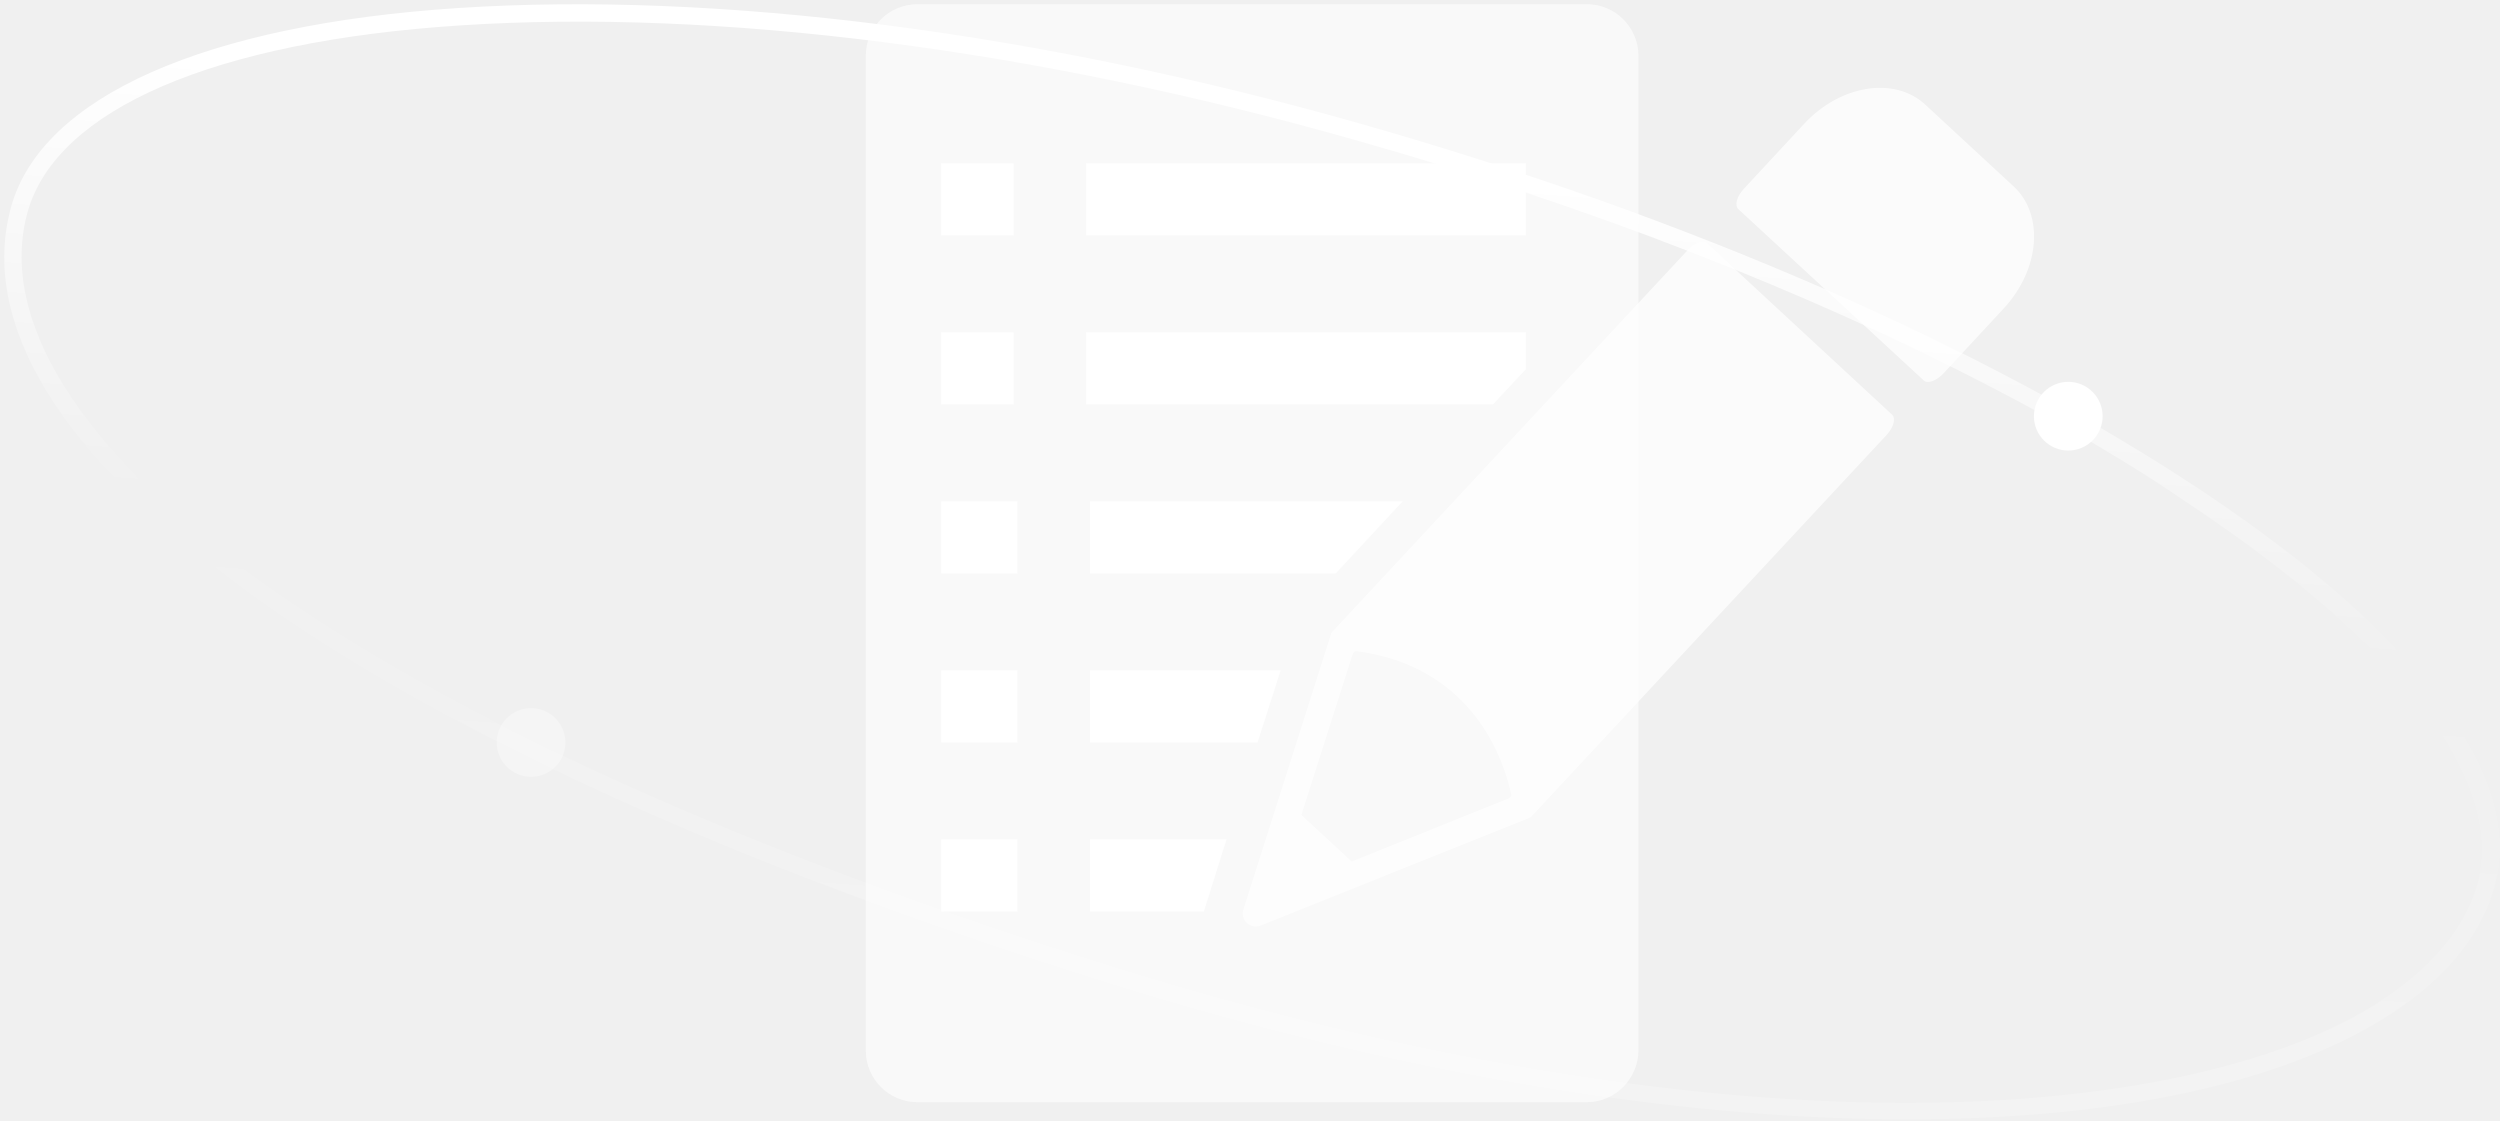
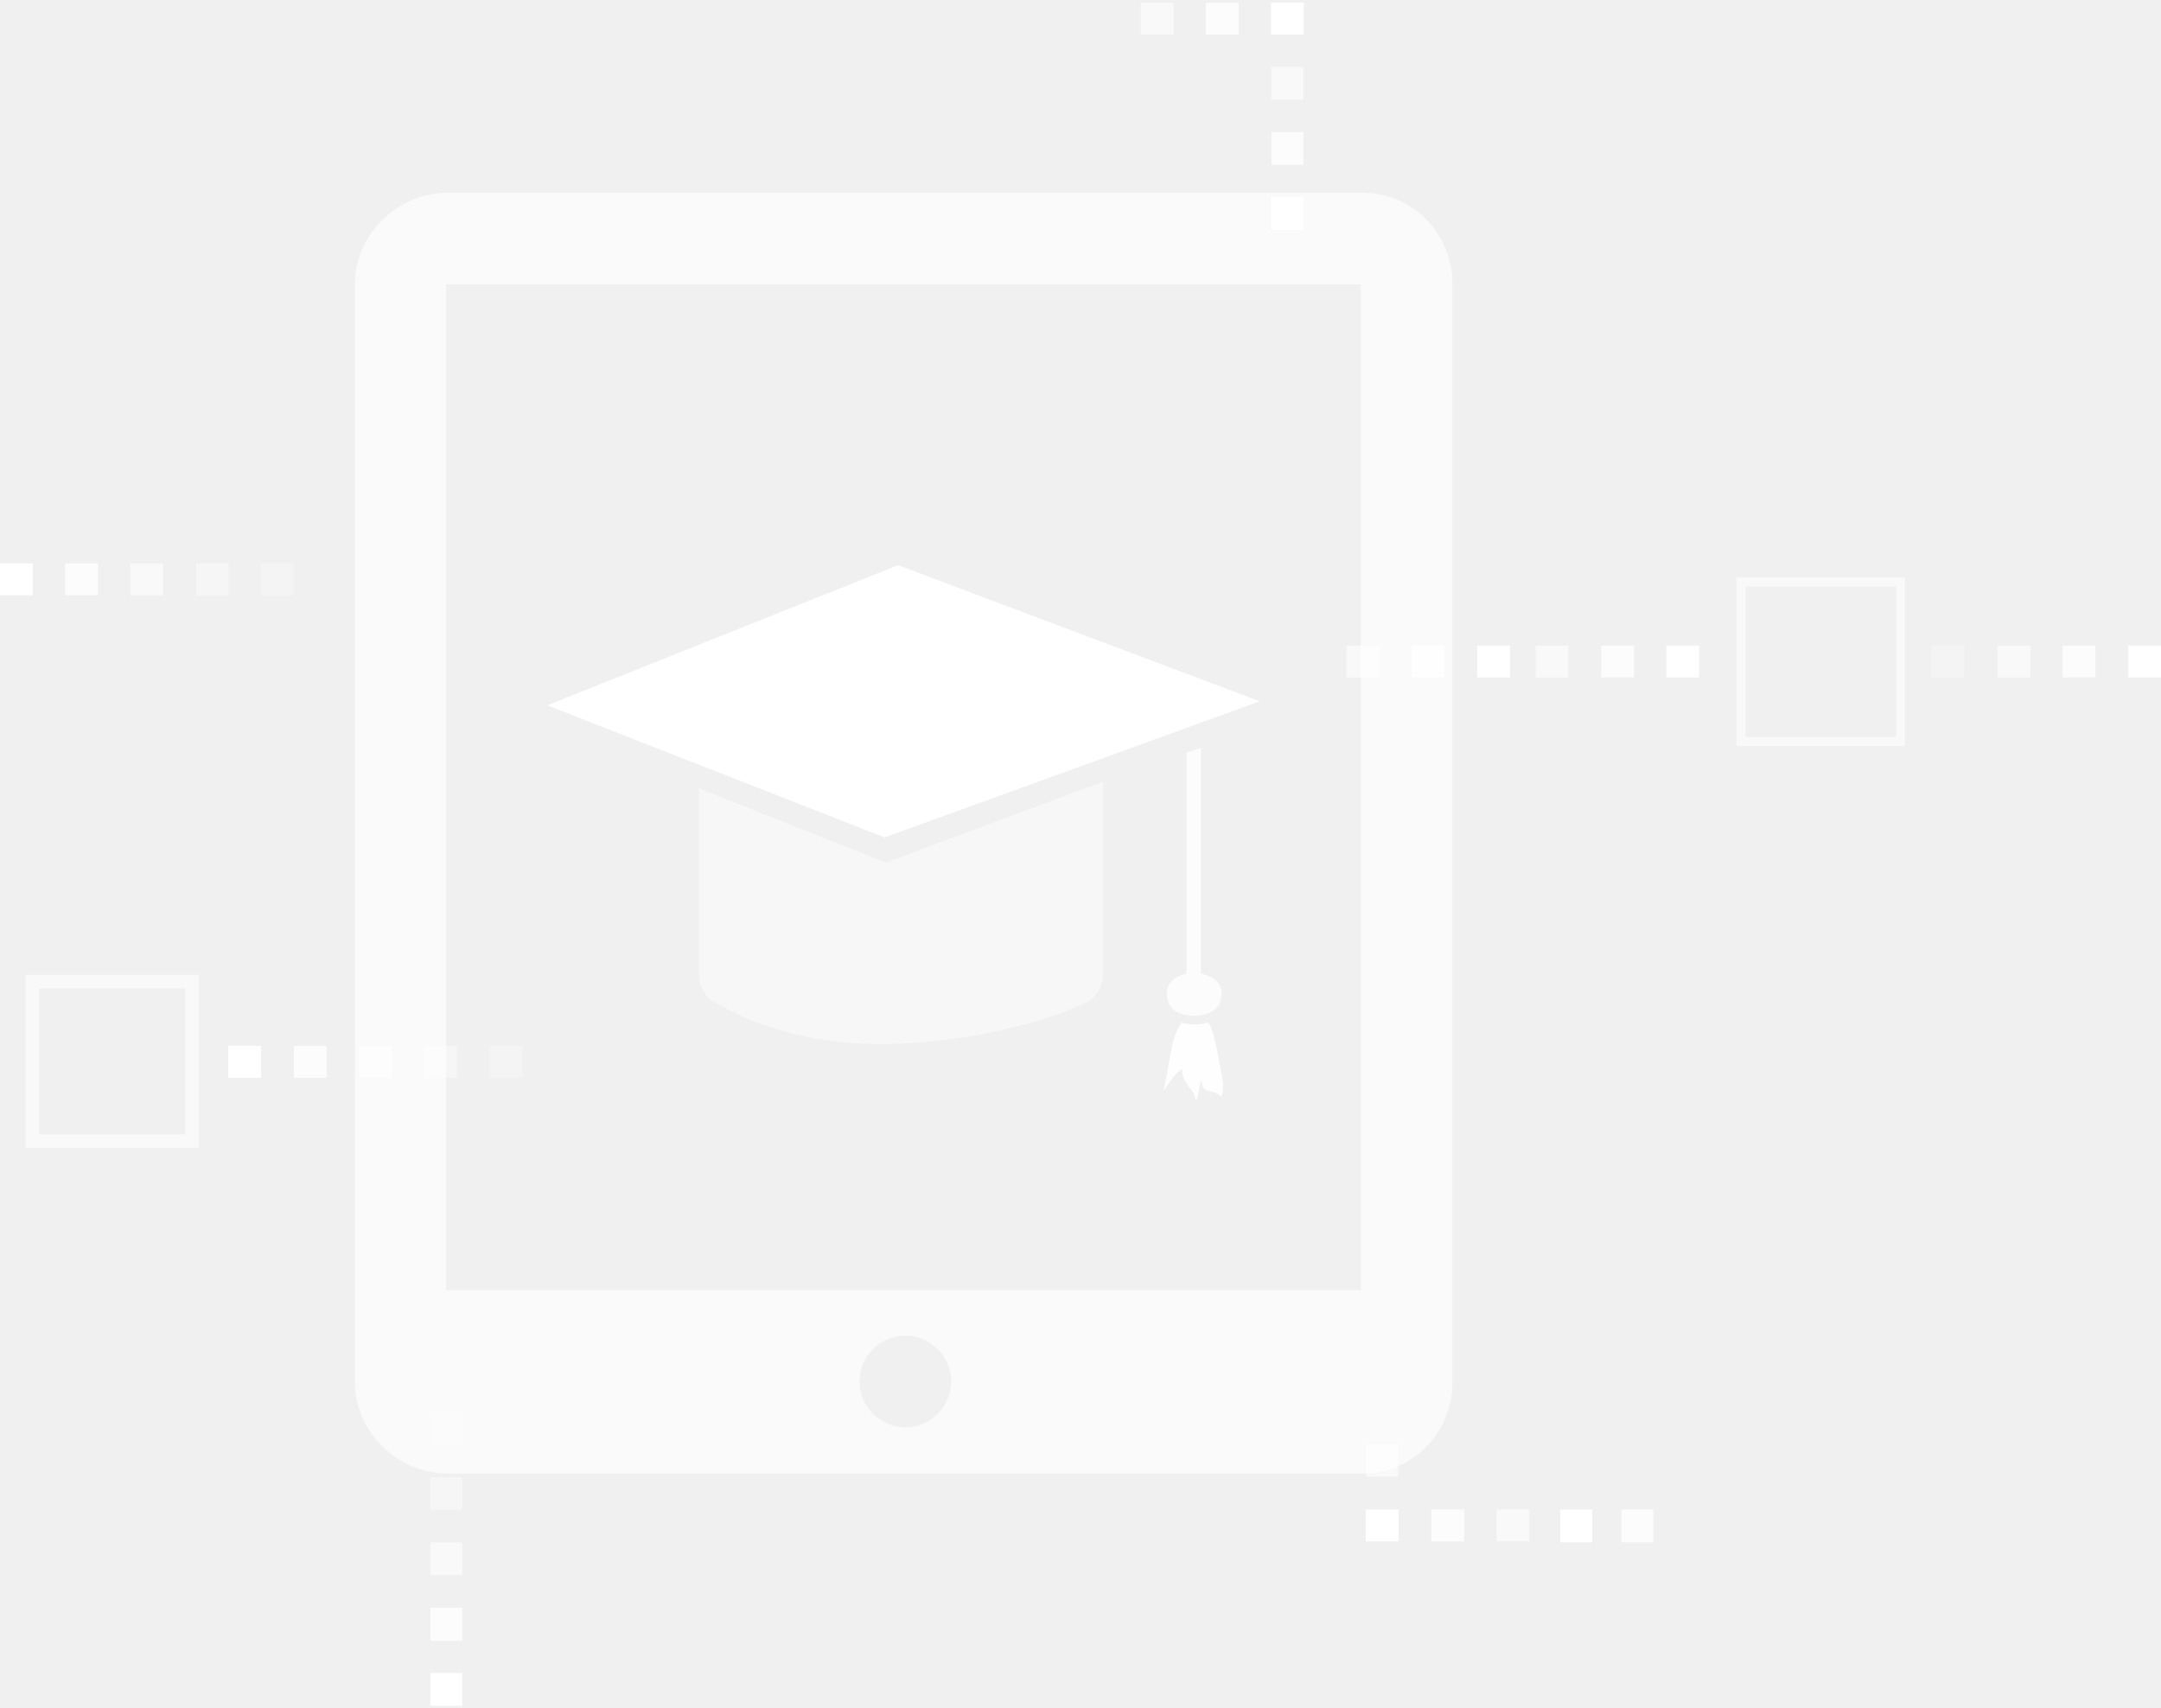
- <svg xmlns="http://www.w3.org/2000/svg" width="531px" height="238px" viewBox="0 0 531 238" version="1.1">
-   <defs>
-     <linearGradient x1="56.23%" y1="12.652%" x2="43.496%" y2="86.747%" id="linearGradient-1">
-       <stop stop-color="#FFFFFF" offset="0%" />
-       <stop stop-color="#FFFFFF" stop-opacity="0" offset="52.26%" />
-       <stop stop-color="#FFFFFF" stop-opacity="0.2" offset="100%" />
-     </linearGradient>
-   </defs>
+ <svg xmlns="http://www.w3.org/2000/svg" width="481px" height="380px" viewBox="0 0 481 380" version="1.1">
+   <defs />
  <g id="Page-1" stroke="none" stroke-width="1" fill="none" fill-rule="evenodd">
-     <g id="解决方案_在线教育" transform="translate(-720, -270)">
+     <g id="解决方案_在线教育" transform="translate(-796, -200)">
      <g id="Header">
-         <g id="banner_teach" transform="translate(720, 270)">
-           <polygon id="Shape" points="320.8 148.4 323.8 151.1 386 83.9 383 81.1" />
-           <path d="M310.6,157.9 C312.7,155 312.2,150.9 309.4,148.3 C306.6,145.7 302.4,145.5 299.7,147.8 C301.8,144.9 301.3,140.8 298.5,138.2 C295.5,135.4 290.8,135.4 288.2,138.3 C287.6,139 287.2,139.7 286.9,140.5 L286.9,140.5 L276.5,173.1 L287.2,183 L319,170.2 L319,170.2 C319.8,169.8 320.5,169.3 321.1,168.7 C323.8,165.8 323.5,161.2 320.4,158.4 C317.5,155.8 313.3,155.7 310.6,157.9 Z" id="Shape" />
-           <polygon id="Shape" points="370.6 69.8 367.6 67.1 305.4 134.3 308.5 137" />
-           <rect id="Rectangle-path" fill="#FFFFFF" x="199.9" y="178.3" width="16.2" height="15.3" />
-           <rect id="Rectangle-path" fill="#FFFFFF" x="199.9" y="106.5" width="16.2" height="15.3" />
-           <polygon id="Shape" fill="#FFFFFF" points="255.7 193.6 260.5 178.3 231.5 178.3 231.5 193.6" />
-           <rect id="Rectangle-path" fill="#FFFFFF" x="199.9" y="142.4" width="16.2" height="15.3" />
-           <rect id="Rectangle-path" fill="#FFFFFF" x="199.9" y="70.6" width="15.4" height="15.3" />
-           <polygon id="Shape" fill="#FFFFFF" points="272 142.4 231.5 142.4 231.5 157.7 267.1 157.7" />
-           <polygon id="Shape" fill="#FFFFFF" points="297.9 106.5 231.5 106.5 231.5 121.8 283.7 121.8" />
-           <rect id="Rectangle-path" fill="#FFFFFF" x="230.7" y="34.7" width="93.4" height="15.3" />
-           <rect id="Rectangle-path" fill="#FFFFFF" x="199.9" y="34.7" width="15.4" height="15.3" />
-           <polygon id="Shape" fill="#FFFFFF" points="324.1 78.4 324.1 70.6 230.7 70.6 230.7 85.9 317.1 85.9" />
-           <rect id="Rectangle-path" x="215.3" y="34.7" width="15.4" height="-0.1" />
-           <rect id="Rectangle-path" x="215.3" y="50" width="15.4" height="-0.1" />
-           <rect id="Rectangle-path" x="215.3" y="85.9" width="15.4" height="-0.1" />
-           <rect id="Rectangle-path" x="215.3" y="70.6" width="15.4" height="-0.1" />
-           <rect id="Rectangle-path" x="216.1" y="193.6" width="15.4" height="-0.1" />
-           <rect id="Rectangle-path" x="216.1" y="178.3" width="15.4" height="-0.1" />
-           <rect id="Rectangle-path" x="216.1" y="142.4" width="15.4" height="-0.1" />
-           <rect id="Rectangle-path" x="216.1" y="157.7" width="15.4" height="-0.1" />
-           <rect id="Rectangle-path" x="216.1" y="121.8" width="15.4" height="-0.1" />
-           <rect id="Rectangle-path" x="216.1" y="106.5" width="15.4" height="-0.1" />
-           <path d="M337,234.1 L194.9,234.1 C188.8,234.1 183.9,229.2 183.9,223.1 L183.9,11.9 C183.9,5.8 188.8,0.9 194.9,0.9 L337,0.9 C343.1,0.9 348,5.8 348,11.9 L348,223 C348,229.1 343.1,234.1 337,234.1 Z" id="Shape" fill="#FFFFFF" opacity="0.38" />
-           <path d="M337,234.1 L194.9,234.1 C188.8,234.1 183.9,229.2 183.9,223.1 L183.9,11.9 C183.9,5.8 188.8,0.9 194.9,0.9 L337,0.9 C343.1,0.9 348,5.8 348,11.9 L348,223 C348,229.1 343.1,234.1 337,234.1 Z" id="Shape-Copy" fill="#FFFFFF" opacity="0.38" />
-           <path d="M362.6,51.7 C361.8,50.9 359.9,51.6 358.4,53.2 L282.8,134.4 L282.8,134.4 L264.1,193.2 C263.4,195.4 265.6,197.4 267.7,196.6 L325.1,173.6 L325.1,173.6 L400.7,92.4 C402.2,90.8 402.7,88.9 401.9,88.1 L362.6,51.7 Z M321,168.7 C321.2,169.6 319.7,169.8 318.9,170.2 L318.9,170.2 L287.1,183 L276.4,173.1 L286.8,140.5 L286.8,140.5 C287.1,139.7 287.3,138.2 288.1,138.3 C306.9,140.7 317.5,153.4 321,168.7 Z" id="Shape" fill="#FFFFFF" opacity="0.75" />
-           <path d="M427.7,39.6 L408.9,22.2 C402.4,16.2 390.9,18 383.2,26.3 L370.4,40.1 C368.9,41.7 368.4,43.6 369.2,44.4 L408.6,80.8 C409.4,81.6 411.3,80.9 412.8,79.3 L425.6,65.5 C433.3,57.2 434.2,45.6 427.7,39.6 Z" id="Shape" fill="#FFFFFF" opacity="0.75" />
-           <path d="M101.3,155.3 C82.5,145.5 66,135.5 52,125.3 C12.6,96.6 -4.5,68.4 2.4,43.8 C9,20.5 43.6,5.2 97.4,1.7 C152.4,-1.9 220.4,6.8 288.7,26.2 C358.1,45.9 421.6,73.6 467.6,104.2 C514.3,135.3 536.4,165.2 529.8,188.5 L529.8,188.5 C526.5,200.3 516.8,210.8 501.9,218.9 C478,231.9 442.3,238.4 398.7,237.7 C350.5,236.9 294.5,227.1 236.8,209.2 C184.1,192.8 138.2,174.5 101.3,155.3 Z M423.1,82.3 C383.9,61.9 337.3,43.7 287.7,29.7 C219.8,10.4 152.3,1.8 97.7,5.4 C45.5,8.8 12.1,23.2 5.9,44.9 C-0.5,67.5 16.6,95.1 54.1,122.5 C95.1,152.4 158.7,181.2 237.8,205.8 C295.2,223.6 350.8,233.4 398.7,234.2 C441,234.9 477.1,228.4 500.1,215.9 C514.1,208.3 523.2,198.5 526.2,187.7 C532.2,166.4 510.1,137.1 465.5,107.4 C452.8,98.6 438.5,90.3 423.1,82.3 Z" id="XMLID_107_" fill="url(#linearGradient-1)" />
-           <circle id="Oval" fill="#FFFFFF" opacity="0.97" cx="439.3" cy="88.4" r="7.3" />
-           <circle id="Oval" fill="#FFFFFF" opacity="0.32" cx="112.8" cy="157.7" r="7.3" />
+         <g id="banner_teach" transform="translate(796, 200)">
+           <path d="M303.3,42.9 L99.7,42.9 C88.5,42.9 79,52.1 79,63.3 L79,307.6 C79,318.8 88.5,328 99.7,328 L303.3,328 C314.5,328 323.3,318.8 323.3,307.6 L323.3,63.3 C323.3,52.1 314.5,42.9 303.3,42.9 Z M201.5,317.7 C195.9,317.7 191.3,313.1 191.3,307.5 C191.3,301.9 195.9,297.3 201.5,297.3 C207.1,297.3 211.7,301.9 211.7,307.5 C211.7,313.2 207.1,317.7 201.5,317.7 Z M302.9,287.2 L99.3,287.2 L99.3,63.3 L302.9,63.3 L302.9,287.2 Z" id="Shape" fill="#FFFFFF" fill-rule="nonzero" opacity="0.65" />
+           <path d="M197.2,192 L176.2,183.7 L155.6,175.5 L155.6,217 C155.6,219.6 157,222.1 159.4,223.3 C168,228.1 179.6,232.4 196.2,232.4 C212.8,232.4 230.9,228.2 241.3,223.4 C243.9,222.2 245.5,219.7 245.5,216.8 L245.5,174 L221.3,183 L197.2,192 Z" id="Shape" fill="#FFFFFF" fill-rule="nonzero" opacity="0.45" />
+           <polygon id="Shape" fill="#FFFFFF" fill-rule="nonzero" points="280.4 156.1 199.9 125.8 121.8 157 196.9 186.4" />
+           <path d="M269,227.6 C268.1,227.9 267.1,228 265.9,228 C264.8,228 263.8,227.9 263,227.6 C260.4,230.9 260.3,238.1 258.9,242.8 C260.3,241.2 261.3,239 263.2,237.9 C262.7,241.2 266.1,242.3 266.1,245 C267.1,243.9 266.6,241.7 267.5,240.6 C267.5,243.9 270.4,242.2 271.7,244.1 C272.7,243.1 272,240 271.9,239 C271.1,235.6 270.6,230.3 269,227.6 Z" id="Shape" fill="#FFFFFF" fill-rule="nonzero" opacity="0.9" />
+           <path d="M264.1,167.5 L264.1,216.7 C261.6,217.4 259.7,218.5 259.7,221.3 C259.7,224.6 262.5,226.1 265.8,226.1 C269.1,226.1 271.9,224.6 271.9,221.3 C271.9,218.5 270,217.4 267.3,216.7 L267.3,166.5 L264.1,167.5 Z" id="Shape" fill="#FFFFFF" fill-rule="nonzero" opacity="0.8" />
+           <rect id="Rectangle-path" stroke="#FFFFFF" stroke-width="3" opacity="0.6" x="7.2" y="218.5" width="35.5" height="35.5" />
+           <rect id="Rectangle-path" fill="#FFFFFF" fill-rule="nonzero" opacity="0.6" x="283" y="14.9" width="7.1" height="7.3" />
+           <rect id="Rectangle-path" fill="#FFFFFF" fill-rule="nonzero" opacity="0.8" x="283" y="29.4" width="7.1" height="7.3" />
+           <rect id="Rectangle-path" fill="#FFFFFF" fill-rule="nonzero" x="283" y="43.9" width="7.1" height="7.3" />
+           <rect id="Rectangle-path" fill="#FFFFFF" fill-rule="nonzero" opacity="0.6" x="253.9" y="0.6" width="7.3" height="7.1" />
+           <rect id="Rectangle-path" fill="#FFFFFF" fill-rule="nonzero" opacity="0.8" x="268.4" y="0.6" width="7.3" height="7.1" />
+           <rect id="Rectangle-path" fill="#FFFFFF" fill-rule="nonzero" x="282.9" y="0.6" width="7.3" height="7.1" />
+           <rect id="Rectangle-path" fill="#FFFFFF" fill-rule="nonzero" opacity="0.6" x="304.1" y="321.4" width="7.1" height="7.3" />
+           <rect id="Rectangle-path" fill="#FFFFFF" fill-rule="nonzero" opacity="0.8" x="360.9" y="336" width="7.1" height="7.3" />
+           <rect id="Rectangle-path" fill="#FFFFFF" fill-rule="nonzero" x="347.3" y="336" width="7.1" height="7.3" />
+           <g id="Group" transform="translate(304, 336)" fill-rule="nonzero" fill="#FFFFFF">
+             <rect id="Rectangle-path" opacity="0.6" x="29.1" y="0" width="7.3" height="7.1" />
+             <rect id="Rectangle-path" opacity="0.8" x="14.6" y="0" width="7.3" height="7.1" />
+             <rect id="Rectangle-path" x="0" y="0" width="7.3" height="7.1" />
+           </g>
+           <rect id="Rectangle-path" fill="#FFFFFF" fill-rule="nonzero" opacity="0.6" x="341.8" y="143.7" width="7.3" height="7.1" />
+           <rect id="Rectangle-path" fill="#FFFFFF" fill-rule="nonzero" opacity="0.8" x="356.4" y="143.7" width="7.3" height="7.1" />
+           <rect id="Rectangle-path" fill="#FFFFFF" fill-rule="nonzero" x="370.9" y="143.7" width="7.3" height="7.1" />
+           <rect id="Rectangle-path" fill="#FFFFFF" fill-rule="nonzero" opacity="0.6" x="299.7" y="143.7" width="7.3" height="7.1" />
+           <rect id="Rectangle-path" fill="#FFFFFF" fill-rule="nonzero" opacity="0.8" x="314.2" y="143.7" width="7.3" height="7.1" />
+           <rect id="Rectangle-path" fill="#FFFFFF" fill-rule="nonzero" x="328.8" y="143.7" width="7.3" height="7.1" />
+           <rect id="Rectangle-path" fill="#FFFFFF" fill-rule="nonzero" opacity="0.6" x="444.6" y="143.7" width="7.3" height="7.1" />
+           <rect id="Rectangle-path" fill="#FFFFFF" fill-rule="nonzero" opacity="0.3" x="429.9" y="143.7" width="7.3" height="7.1" />
+           <rect id="Rectangle-path" fill="#FFFFFF" fill-rule="nonzero" opacity="0.8" x="459.1" y="143.7" width="7.3" height="7.1" />
+           <rect id="Rectangle-path" fill="#FFFFFF" fill-rule="nonzero" x="473.7" y="143.7" width="7.3" height="7.1" />
+           <rect id="Rectangle-path" stroke="#FFFFFF" stroke-width="2" opacity="0.6" transform="translate(405.2612, 147.3054) rotate(-180) translate(-405.2612, -147.3054) " x="387.511" y="129.555" width="35.5" height="35.5" />
+           <rect id="Rectangle-path" fill="#FFFFFF" fill-rule="nonzero" opacity="0.25" x="58.1" y="125.4" width="7.3" height="7.1" />
+           <rect id="Rectangle-path" fill="#FFFFFF" fill-rule="nonzero" opacity="0.4" x="43.6" y="125.4" width="7.3" height="7.1" />
+           <rect id="Rectangle-path" fill="#FFFFFF" fill-rule="nonzero" opacity="0.6" x="29" y="125.4" width="7.3" height="7.1" />
+           <rect id="Rectangle-path" fill="#FFFFFF" fill-rule="nonzero" opacity="0.8" x="14.5" y="125.4" width="7.3" height="7.1" />
+           <rect id="Rectangle-path" fill="#FFFFFF" fill-rule="nonzero" x="0" y="125.4" width="7.3" height="7.1" />
+           <rect id="Rectangle-path" fill="#FFFFFF" fill-rule="nonzero" opacity="0.25" x="109" y="232.8" width="7.3" height="7.1" />
+           <rect id="Rectangle-path" fill="#FFFFFF" fill-rule="nonzero" opacity="0.4" x="94.4" y="232.8" width="7.3" height="7.1" />
+           <rect id="Rectangle-path" fill="#FFFFFF" fill-rule="nonzero" opacity="0.6" x="79.9" y="232.8" width="7.3" height="7.1" />
+           <rect id="Rectangle-path" fill="#FFFFFF" fill-rule="nonzero" opacity="0.8" x="65.4" y="232.8" width="7.3" height="7.1" />
+           <rect id="Rectangle-path" fill="#FFFFFF" fill-rule="nonzero" x="50.8" y="232.8" width="7.3" height="7.1" />
+           <rect id="Rectangle-path" fill="#FFFFFF" fill-rule="nonzero" x="95.8" y="372.4" width="7.1" height="7.3" />
+           <rect id="Rectangle-path" fill="#FFFFFF" fill-rule="nonzero" opacity="0.8" x="95.8" y="357.9" width="7.1" height="7.3" />
+           <rect id="Rectangle-path" fill="#FFFFFF" fill-rule="nonzero" opacity="0.6" x="95.8" y="343.3" width="7.1" height="7.3" />
+           <rect id="Rectangle-path" fill="#FFFFFF" fill-rule="nonzero" opacity="0.4" x="95.8" y="328.8" width="7.1" height="7.3" />
+           <rect id="Rectangle-path" fill="#FFFFFF" fill-rule="nonzero" opacity="0.25" x="95.8" y="314.3" width="7.1" height="7.3" />
        </g>
      </g>
    </g>
  </g>
</svg>
